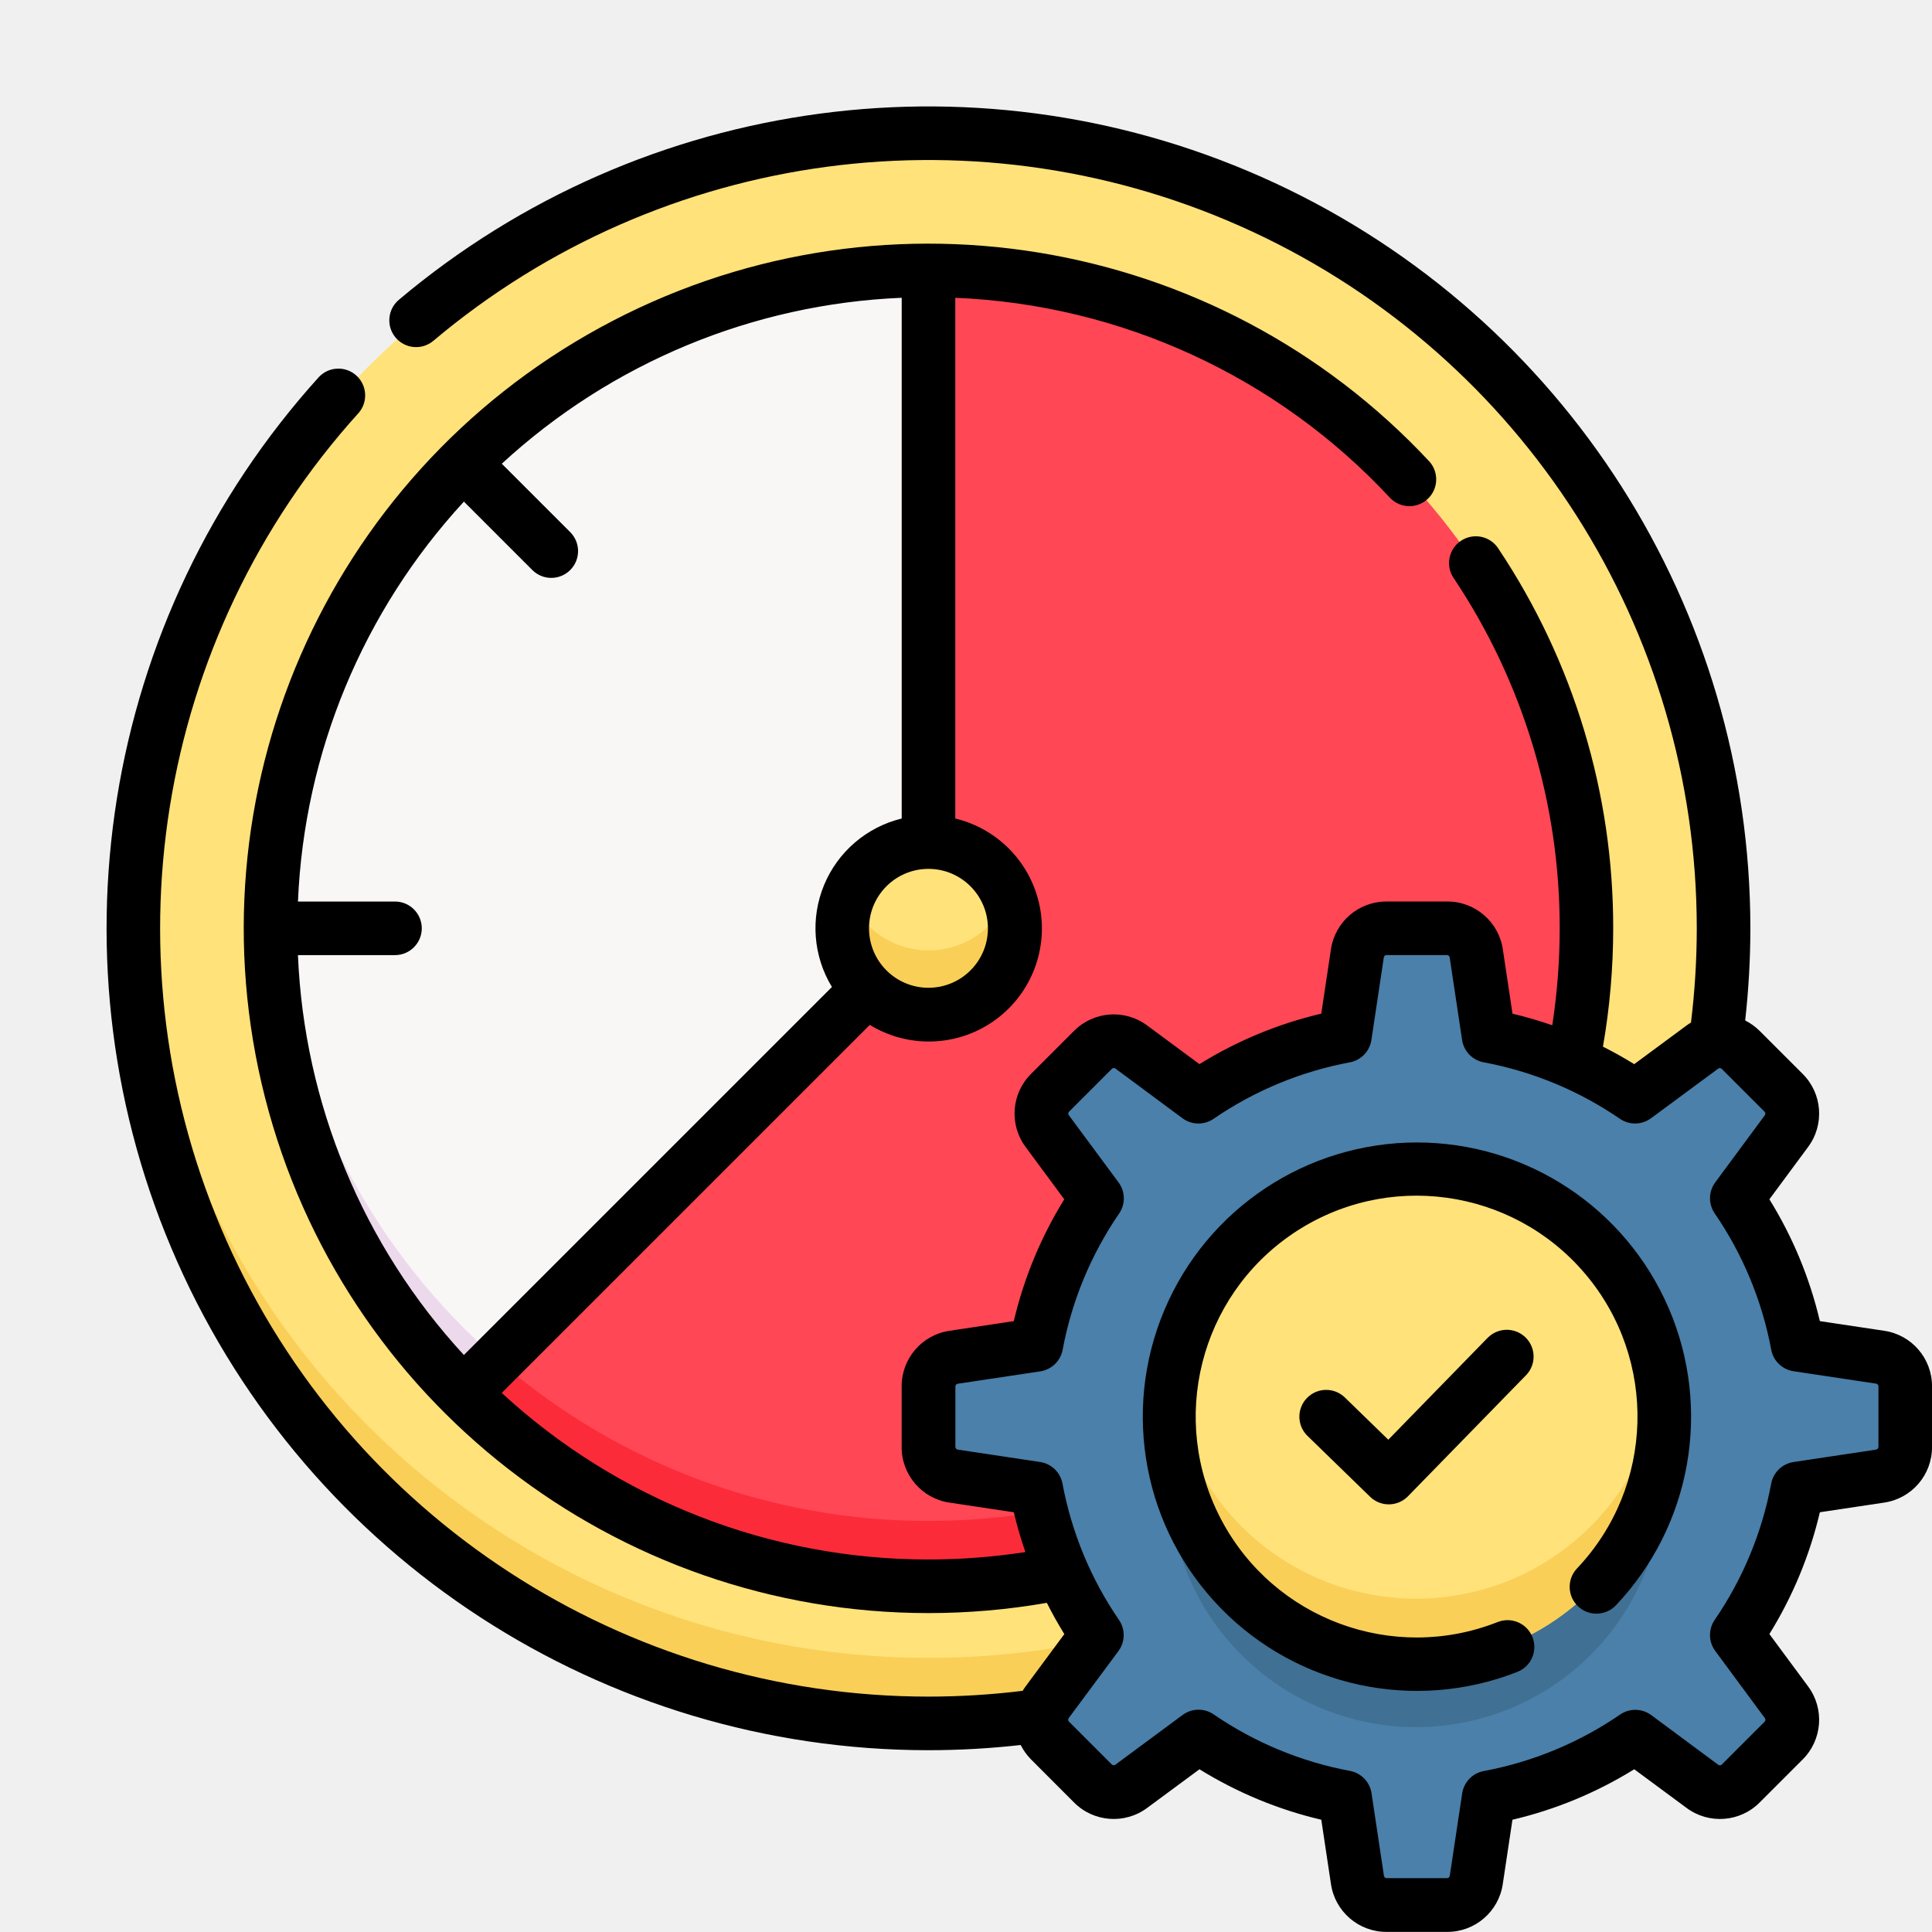
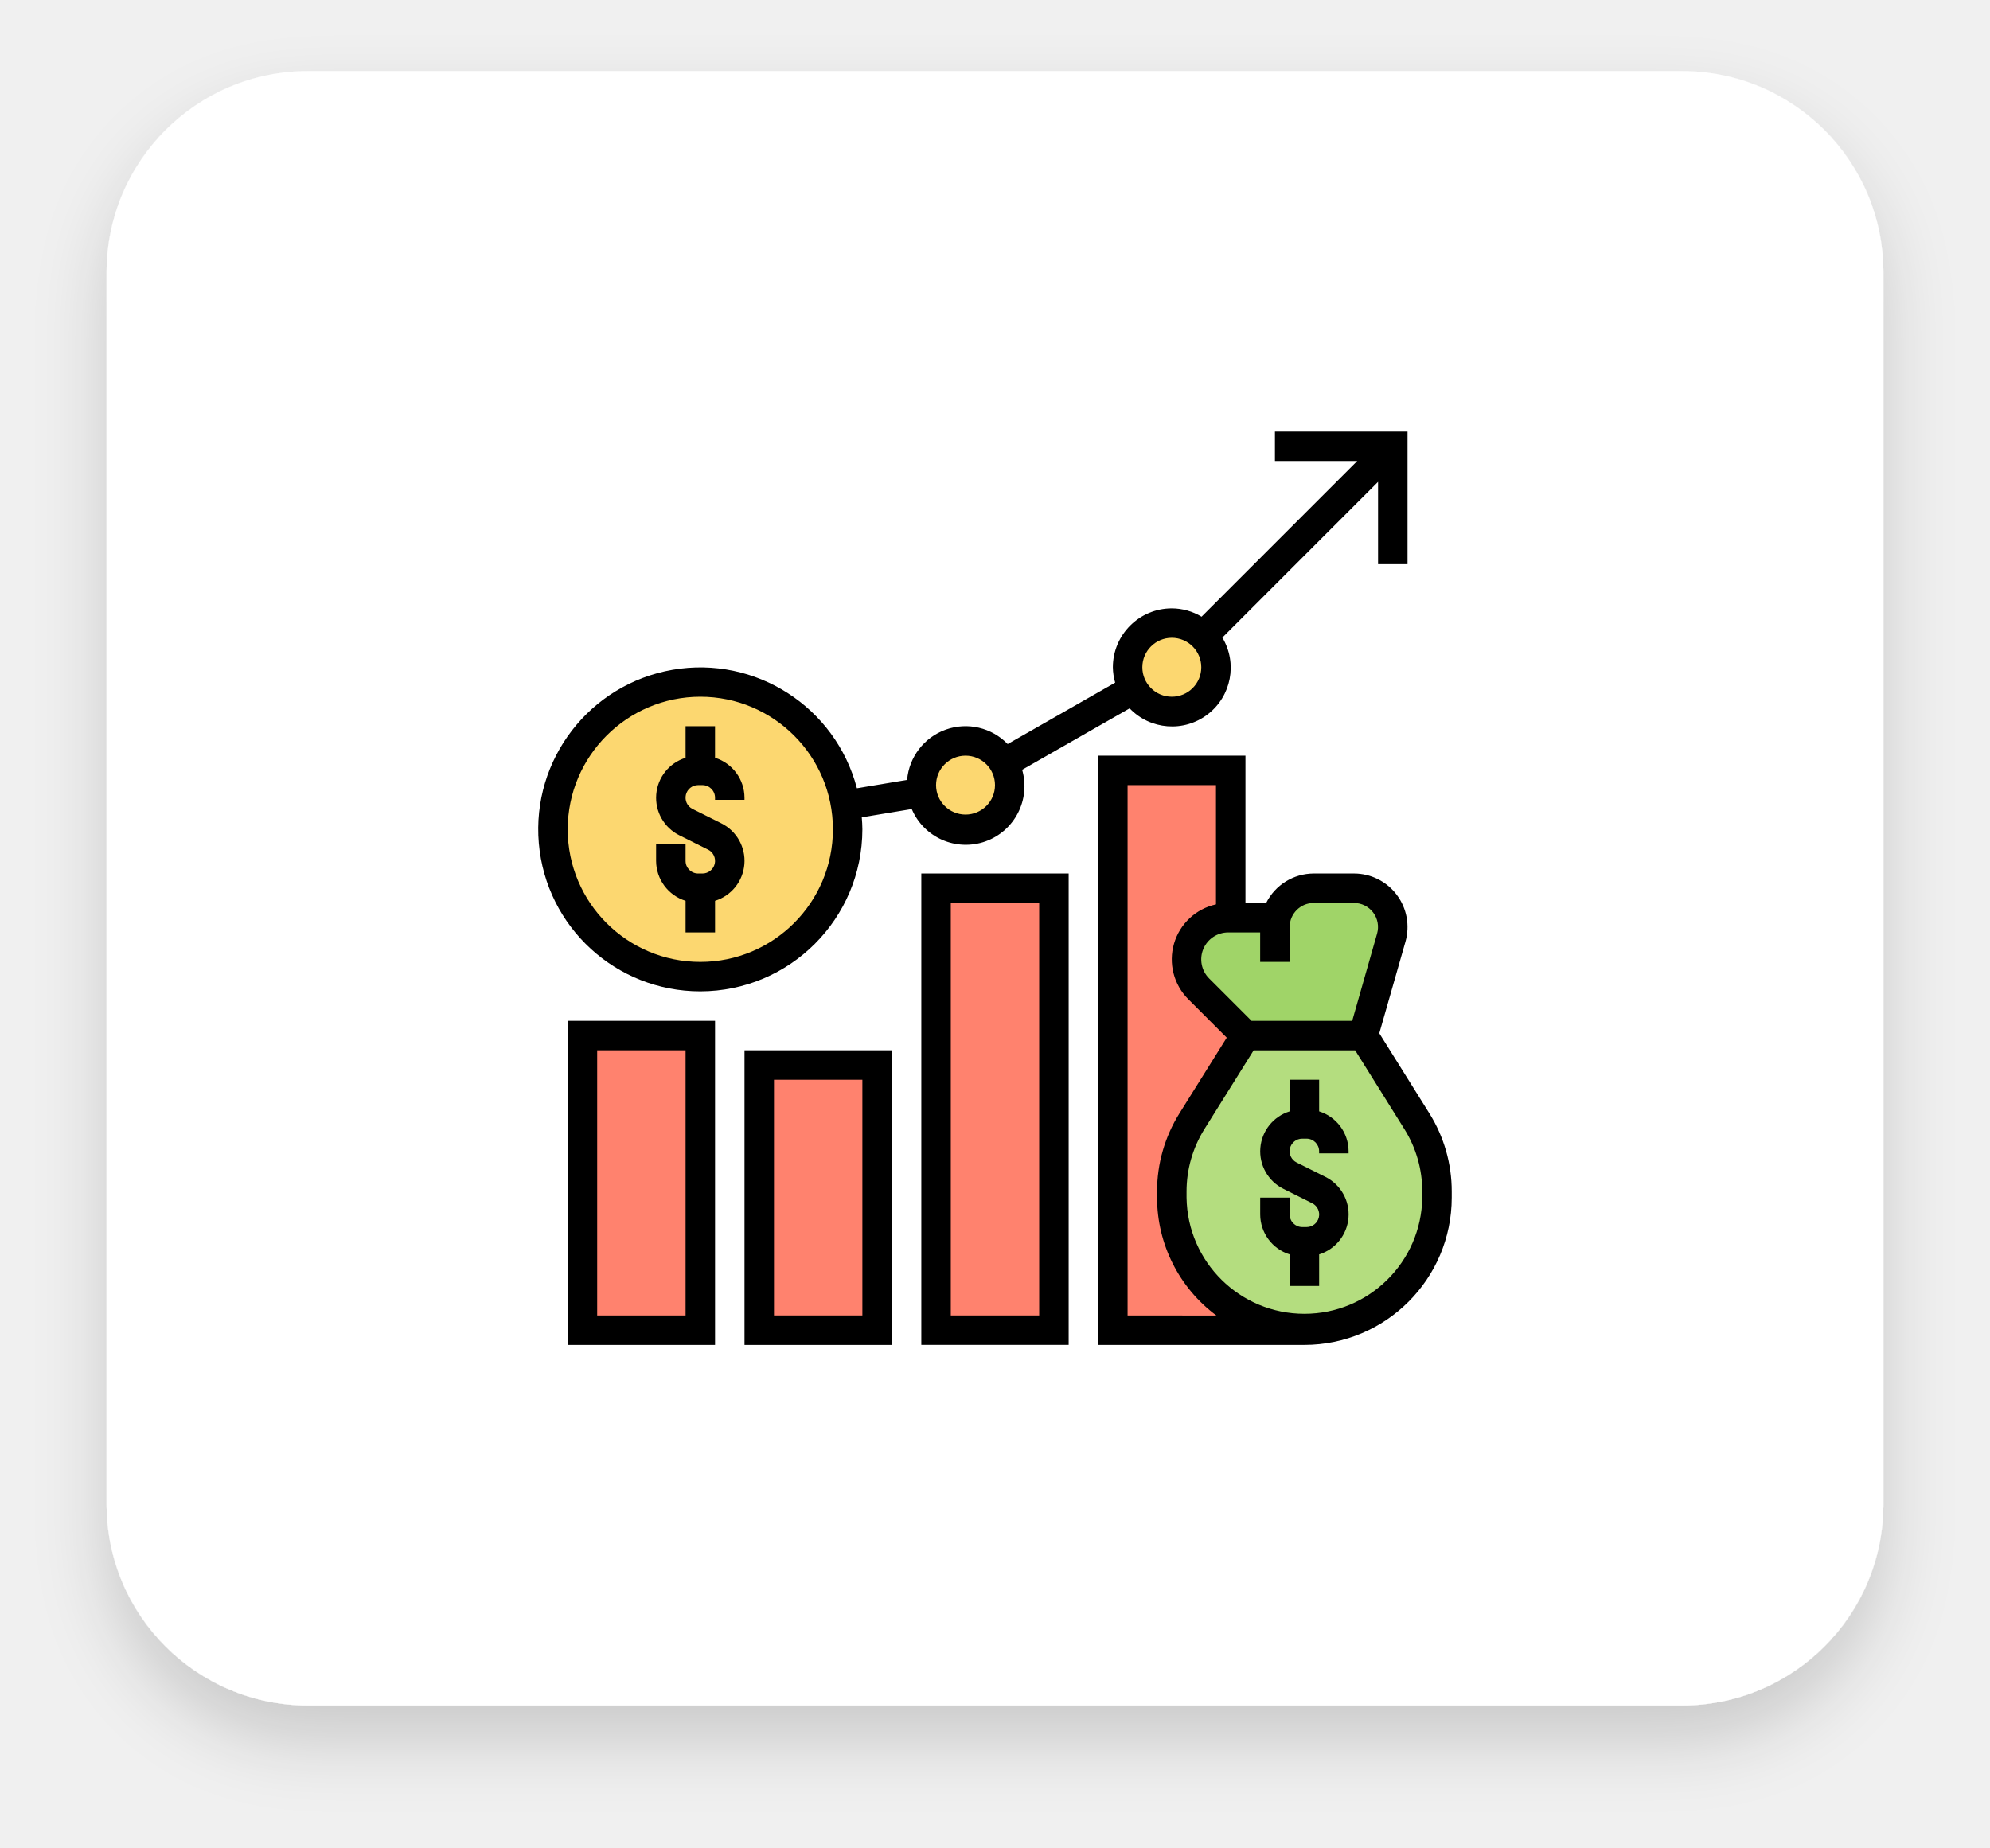
- <svg xmlns="http://www.w3.org/2000/svg" width="105.944" height="105.935" viewBox="0 0 105.944 105.935">
-   <g transform="translate(29.897 29.848)">
-     <g transform="translate(-29.897 -29.848)">
-       <g transform="translate(0 0)">
-         <circle cx="43.515" cy="43.515" r="43.515" transform="translate(7.409 7.4)" fill="#ffe27a" />
-         <path d="M51.516,263.333A43.514,43.514,0,0,1,8.039,221.577c-.023.584-.038,1.17-.038,1.76a43.515,43.515,0,1,0,87.031,0c0-.59-.015-1.176-.038-1.76a43.515,43.515,0,0,1-43.477,41.756Z" transform="translate(-0.592 -172.422)" fill="#f9cf58" />
-         <circle cx="36.008" cy="36.008" r="36.008" transform="translate(0 50.915) rotate(-45)" fill="#f9f6f6" />
-         <path d="M82.409,255.825a36.008,36.008,0,0,1-35.964-34.248q-.042.875-.043,1.76a36.008,36.008,0,0,0,72.015,0q0-.885-.043-1.76A36.009,36.009,0,0,1,82.409,255.825Z" transform="translate(-31.485 -172.422)" fill="#ecdaec" />
-         <path d="M122.469,85.746,100.345,107.87A36.008,36.008,0,1,0,125.806,46.4V77.689" transform="translate(-74.882 -31.494)" fill="#ff4755" />
-         <circle cx="4.72" cy="4.72" r="4.72" transform="translate(46.205 46.195)" fill="#ffe27a" />
-         <path d="M211.156,224.537a4.72,4.72,0,0,1-4.379-2.96,4.72,4.72,0,1,0,8.758,0A4.719,4.719,0,0,1,211.156,224.537Z" transform="translate(-160.231 -172.422)" fill="#f9cf58" />
-         <path d="M125.806,255.825a35.868,35.868,0,0,1-23.64-8.848l-1.821,1.821a36.008,36.008,0,0,0,61.469-25.461q0-.885-.043-1.76A36.008,36.008,0,0,1,125.806,255.825Z" transform="translate(-74.882 -172.422)" fill="#fc2b3a" />
+ <svg xmlns="http://www.w3.org/2000/svg" width="168" height="156" viewBox="0 0 168 156">
+   <defs>
+     <filter id="a" x="0" y="0" width="168" height="156" filterUnits="userSpaceOnUse">
+       <feOffset dy="3" input="SourceAlpha" />
+       <feGaussianBlur stdDeviation="3" result="b" />
+       <feFlood flood-opacity="0.161" />
+       <feComposite operator="in" in2="b" />
+       <feComposite in="SourceGraphic" />
+     </filter>
+   </defs>
+   <g transform="translate(-1032 -3436)">
+     <g transform="matrix(1, 0, 0, 1, 1032, 3436)" filter="url(#a)">
+       <rect width="150" height="138" rx="17" transform="translate(9 6)" fill="#fff" />
+     </g>
+     <g transform="translate(1076.439 3471.439)">
+       <g transform="translate(2.244 17.17)">
+         <g transform="translate(2.488 34.829)">
+           <path d="M4,42h9.951V66.878H4Z" transform="translate(-4 -42)" fill="#ff826e" />
+         </g>
+         <g transform="translate(17.414 37.316)">
+           <path d="M16,44h9.951V66.39H16Z" transform="translate(-16 -44)" fill="#ff826e" />
+         </g>
+         <g transform="translate(47.267 12.439)">
+           <path d="M56.17,71.267H40V24h9.951V36.439H49.74a3.518,3.518,0,0,0-2.488,6.008l3.943,3.943L46.68,53.617a11.12,11.12,0,0,0-1.7,5.933v.522A11.2,11.2,0,0,0,56.17,71.267Z" transform="translate(-40 -24)" fill="#ff826e" />
+         </g>
+         <g transform="translate(32.341 22.39)">
+           <path d="M28,32h9.951V69.316H28Z" transform="translate(-28 -32)" fill="#ff826e" />
+         </g>
+         <g transform="translate(53.487 22.39)">
+           <path d="M52.563,34.488A3.268,3.268,0,0,1,55.735,32h3.408a3.27,3.27,0,0,1,3.271,3.271,3.056,3.056,0,0,1-.124.9l-2.363,8.272H49.976L46.032,40.5a3.518,3.518,0,0,1,2.488-6.008h4.043Z" transform="translate(-45 -32)" fill="#a0d468" />
+         </g>
+         <g transform="translate(52.243 34.829)">
+           <path d="M50.219,42H60.17l4.515,7.227a11.12,11.12,0,0,1,1.7,5.933v.522a11.195,11.195,0,1,1-22.39,0V55.16a11.12,11.12,0,0,1,1.7-5.933Z" transform="translate(-44 -42)" fill="#b4dd7f" />
+         </g>
+         <g transform="translate(48.511)">
+           <path d="M47.369,15.095A3.729,3.729,0,1,1,44.732,14,3.723,3.723,0,0,1,47.369,15.095Z" transform="translate(-41 -14)" fill="#fcd770" />
+         </g>
+         <g transform="translate(31.097 9.951)">
+           <path d="M33.978,23.891a3.662,3.662,0,0,1,.485,1.841,3.732,3.732,0,0,1-7.414.61,3.27,3.27,0,0,1-.05-.61,3.732,3.732,0,0,1,6.978-1.841Z" transform="translate(-27 -22)" fill="#fcd770" />
+         </g>
+         <g transform="translate(0 4.976)">
+           <path d="M26.7,28.4a12.2,12.2,0,0,1,.174,2.04A12.477,12.477,0,1,1,26.7,28.4Z" transform="translate(-2 -18)" fill="#fcd770" />
+         </g>
      </g>
-       <path d="M282.656,254.054l-4.518-.679a21.078,21.078,0,0,0-3.323-8.018l2.716-3.676a1.617,1.617,0,0,0-.157-2.1l-2.339-2.339a1.617,1.617,0,0,0-2.1-.157l-3.676,2.716a21.079,21.079,0,0,0-8.019-3.323l-.679-4.518a1.617,1.617,0,0,0-1.6-1.376h-3.307a1.617,1.617,0,0,0-1.6,1.376l-.679,4.518a21.077,21.077,0,0,0-8.019,3.323l-3.677-2.716a1.617,1.617,0,0,0-2.1.157l-2.339,2.338a1.616,1.616,0,0,0-.157,2.1l2.716,3.676a21.08,21.08,0,0,0-3.323,8.019l-4.518.679a1.617,1.617,0,0,0-1.376,1.6v3.307a1.617,1.617,0,0,0,1.376,1.6l4.518.679a21.08,21.08,0,0,0,3.323,8.019l-2.716,3.676a1.617,1.617,0,0,0,.157,2.1l2.339,2.339a1.617,1.617,0,0,0,2.1.157l3.677-2.716a21.078,21.078,0,0,0,8.019,3.323l.679,4.518a1.617,1.617,0,0,0,1.6,1.376h3.308a1.617,1.617,0,0,0,1.6-1.376l.679-4.518a21.079,21.079,0,0,0,8.019-3.323l3.676,2.716a1.617,1.617,0,0,0,2.1-.157l2.339-2.339a1.617,1.617,0,0,0,.157-2.1l-2.716-3.676a21.079,21.079,0,0,0,3.323-8.019l4.518-.679a1.617,1.617,0,0,0,1.376-1.6v-3.307A1.617,1.617,0,0,0,282.656,254.054ZM257.3,270.847a13.541,13.541,0,1,1,13.541-13.541A13.541,13.541,0,0,1,257.3,270.847Z" transform="translate(-179.652 -179.663)" fill="#4a80aa" />
-       <circle cx="13.541" cy="13.541" r="13.541" transform="translate(64.111 64.101)" fill="#ffe27a" />
-       <path d="M311.568,391.589a13.522,13.522,0,0,0,13.424-15.3,13.538,13.538,0,0,1-26.847,0,13.522,13.522,0,0,0,13.423,15.3Z" transform="translate(-233.916 -296.886)" fill="#407093" />
-       <path d="M311.567,370.07a13.541,13.541,0,0,1-13.424-11.782,13.541,13.541,0,1,0,26.848,0A13.541,13.541,0,0,1,311.567,370.07Z" transform="translate(-233.915 -282.405)" fill="#f9cf58" />
-     </g>
-     <g transform="translate(-24.052 -24.012)">
-       <path d="M305.63,290.593a15.037,15.037,0,1,0,5.512,29.031,1.469,1.469,0,0,0-1.077-2.734,12.113,12.113,0,1,1,4.348-2.939,1.469,1.469,0,0,0,2.133,2.022,15.037,15.037,0,0,0-10.915-25.38Z" transform="translate(-233.78 -233.78)" />
-       <path d="M97.47,67.138l-3.52-.529a22.417,22.417,0,0,0-2.768-6.68L93.3,57.066a3.07,3.07,0,0,0-.3-4.02L90.654,50.7a3.121,3.121,0,0,0-.8-.577,45.511,45.511,0,0,0,.285-5.056A45.071,45.071,0,0,0,16.025,10.606a1.469,1.469,0,1,0,1.895,2.246A42.132,42.132,0,0,1,87.2,45.07a42.6,42.6,0,0,1-.318,5.167c-.085.051-.168.106-.249.166L83.77,52.518q-.839-.519-1.715-.959a37.874,37.874,0,0,0,.562-6.49,37.377,37.377,0,0,0-6.276-20.789A1.469,1.469,0,1,0,73.9,25.91a34.449,34.449,0,0,1,5.783,19.16,34.968,34.968,0,0,1-.407,5.316,22.518,22.518,0,0,0-2.181-.636l-.529-3.52a3.07,3.07,0,0,0-3.055-2.63H70.193a3.071,3.071,0,0,0-3.055,2.63l-.529,3.519a22.414,22.414,0,0,0-6.68,2.768L57.066,50.4a3.071,3.071,0,0,0-4.02.3L50.7,53.046a3.07,3.07,0,0,0-.3,4.02l2.116,2.864a22.412,22.412,0,0,0-2.768,6.68l-3.52.529a3.071,3.071,0,0,0-2.63,3.055v3.314a3.07,3.07,0,0,0,2.63,3.055l3.52.529a22.518,22.518,0,0,0,.636,2.181,34.967,34.967,0,0,1-5.316.407,34.476,34.476,0,0,1-23.4-9.133L41.852,50.365a6.2,6.2,0,1,0,4.687-11.316V10.494A34.485,34.485,0,0,1,70.4,21.486a1.469,1.469,0,0,0,2.15-2,37.547,37.547,0,1,0-27.48,63.134,37.87,37.87,0,0,0,6.49-.562q.441.875.959,1.715L50.4,86.634c-.06.081-.115.164-.166.249a42.61,42.61,0,0,1-5.167.317A42.131,42.131,0,0,1,13.828,16.8,1.469,1.469,0,0,0,11.65,14.83,45.07,45.07,0,0,0,45.07,90.139a45.513,45.513,0,0,0,5.056-.285,3.119,3.119,0,0,0,.577.8L53.046,93a3.071,3.071,0,0,0,4.02.3l2.864-2.116a22.414,22.414,0,0,0,6.68,2.768l.529,3.52a3.071,3.071,0,0,0,3.055,2.63h3.314a3.07,3.07,0,0,0,3.055-2.63l.529-3.52a22.409,22.409,0,0,0,6.679-2.768L86.634,93.3a3.07,3.07,0,0,0,4.02-.3L93,90.654a3.071,3.071,0,0,0,.3-4.02L91.182,83.77a22.41,22.41,0,0,0,2.768-6.679l3.52-.529a3.07,3.07,0,0,0,2.63-3.055V70.193a3.07,3.07,0,0,0-2.629-3.055ZM48.329,45.07a3.26,3.26,0,1,1-3.26-3.26A3.263,3.263,0,0,1,48.329,45.07ZM10.494,46.539h5.321a1.469,1.469,0,0,0,0-2.938H10.494a34.477,34.477,0,0,1,9.1-21.93l3.752,3.752a1.469,1.469,0,0,0,2.078-2.078l-3.752-3.752a34.476,34.476,0,0,1,21.929-9.1V39.049a6.194,6.194,0,0,0-3.826,9.238L19.593,68.468a34.477,34.477,0,0,1-9.1-21.929ZM97.161,73.507a.15.15,0,0,1-.128.149l-4.527.681a1.469,1.469,0,0,0-1.225,1.182,19.55,19.55,0,0,1-3.1,7.476,1.469,1.469,0,0,0,.031,1.7l2.721,3.684a.15.15,0,0,1-.015.2l-2.343,2.343a.149.149,0,0,1-.2.014L84.7,88.212a1.47,1.47,0,0,0-1.7-.031,19.546,19.546,0,0,1-7.476,3.1A1.469,1.469,0,0,0,74.337,92.5l-.681,4.527a.15.15,0,0,1-.149.128H70.194a.149.149,0,0,1-.149-.128l-.68-4.527a1.469,1.469,0,0,0-1.182-1.226,19.552,19.552,0,0,1-7.476-3.1,1.469,1.469,0,0,0-1.7.031L55.32,90.933a.152.152,0,0,1-.2-.014l-2.343-2.344a.15.15,0,0,1-.015-.2L55.488,84.7a1.469,1.469,0,0,0,.031-1.7,19.551,19.551,0,0,1-3.1-7.476A1.469,1.469,0,0,0,51.2,74.336l-4.527-.681a.152.152,0,0,1-.128-.149V70.193a.15.15,0,0,1,.128-.149l4.527-.68a1.469,1.469,0,0,0,1.226-1.182,19.55,19.55,0,0,1,3.1-7.476,1.469,1.469,0,0,0-.031-1.7L52.767,55.32a.151.151,0,0,1,.015-.2l2.343-2.343a.151.151,0,0,1,.2-.015L59,55.487a1.469,1.469,0,0,0,1.7.031,19.55,19.55,0,0,1,7.476-3.1,1.469,1.469,0,0,0,1.182-1.226l.68-4.527a.15.15,0,0,1,.149-.128h3.314a.15.15,0,0,1,.149.128l.681,4.527a1.469,1.469,0,0,0,1.182,1.225,19.551,19.551,0,0,1,7.476,3.1,1.469,1.469,0,0,0,1.7-.031l3.684-2.721a.15.15,0,0,1,.2.015l2.343,2.343a.151.151,0,0,1,.014.2L88.213,59a1.469,1.469,0,0,0-.031,1.7,19.549,19.549,0,0,1,3.1,7.476,1.469,1.469,0,0,0,1.226,1.182l4.527.68a.15.15,0,0,1,.128.149v3.314Z" transform="translate(0)" />
-       <path d="M344.919,343.355l-5.488,5.628-2.382-2.316A1.469,1.469,0,1,0,335,348.773l3.434,3.339a1.469,1.469,0,0,0,2.076-.028l6.513-6.678a1.469,1.469,0,0,0-2.1-2.051Z" transform="translate(-269.147 -275.87)" />
+       <g transform="translate(1 1)">
+         <path d="M11.488,35.746v2.668h2.488V35.746A3.537,3.537,0,0,0,14.5,29.2l-2.426-1.212a1.063,1.063,0,0,1,.475-2.014h.363a1.063,1.063,0,0,1,1.062,1.062v.182h2.488v-.182a3.544,3.544,0,0,0-2.488-3.37V21H11.488v2.668a3.537,3.537,0,0,0-.525,6.545l2.426,1.212a1.063,1.063,0,0,1-.475,2.014H12.55a1.063,1.063,0,0,1-1.062-1.062V30.951H9v1.425A3.544,3.544,0,0,0,11.488,35.746Z" transform="translate(0.951 3.878)" />
+         <path d="M14.683,48.267A13.7,13.7,0,0,0,28.365,34.585c0-.341-.026-.675-.051-1.011l4.219-.7a4.955,4.955,0,0,0,9.32-3.316l9.074-5.186a4.956,4.956,0,0,0,7.829-5.977L71.9,5.247v6.948h2.488V1H63.194V3.488h6.948L57,16.632a4.91,4.91,0,0,0-2.511-.705A4.981,4.981,0,0,0,49.511,20.9a4.931,4.931,0,0,0,.194,1.3l-9.074,5.186a4.948,4.948,0,0,0-8.489,3.026l-4.238.707A13.676,13.676,0,1,0,14.683,48.267Zm39.8-29.853A2.488,2.488,0,1,1,52,20.9,2.49,2.49,0,0,1,54.487,18.414ZM37.073,28.365a2.488,2.488,0,1,1-2.488,2.488A2.49,2.49,0,0,1,37.073,28.365ZM14.683,23.39A11.195,11.195,0,1,1,3.488,34.585,11.209,11.209,0,0,1,14.683,23.39Z" transform="translate(-1 -1)" />
+         <path d="M3,68.365H15.439V41H3ZM5.488,43.488h7.463v22.39H5.488Z" transform="translate(-0.512 8.755)" />
+         <path d="M15,67.878H27.439V43H15Zm2.488-22.39h7.463v19.9H17.488Z" transform="translate(2.414 9.243)" />
+         <path d="M27,70.8H39.439V31H27Zm2.488-37.316h7.463V68.316H29.488Z" transform="translate(5.341 6.316)" />
+         <path d="M54.976,47.668V45H52.488v2.668a3.537,3.537,0,0,0-.525,6.545l2.426,1.213a1.062,1.062,0,0,1-.475,2.013H53.55a1.064,1.064,0,0,1-1.062-1.062V54.951H50v1.425a3.541,3.541,0,0,0,2.488,3.37v2.668h2.488V59.746A3.537,3.537,0,0,0,55.5,53.2l-2.426-1.213a1.062,1.062,0,0,1,.475-2.013h.363a1.064,1.064,0,0,1,1.062,1.062v.182h2.488v-.182A3.544,3.544,0,0,0,54.976,47.668Z" transform="translate(10.95 9.731)" />
+         <path d="M66.962,53.2l-4.224-6.759,2.21-7.736A4.519,4.519,0,0,0,60.6,32.951H57.2a4.5,4.5,0,0,0-4.013,2.488H51.439V23H39V72.755H56.414A12.453,12.453,0,0,0,68.853,60.316V59.8A12.428,12.428,0,0,0,66.962,53.2ZM55.17,37.469a2.032,2.032,0,0,1,2.029-2.03h3.4a2.029,2.029,0,0,1,1.952,2.587l-2.1,7.364h-8.5l-3.581-3.581a2.275,2.275,0,0,1,1.61-3.882h2.7v2.488H55.17Zm-13.683,32.8V25.488h7.463v10.07a4.755,4.755,0,0,0-2.336,8.009l3.245,3.245L45.867,53.2A12.418,12.418,0,0,0,43.976,59.8v.521a12.414,12.414,0,0,0,5.008,9.951Zm24.878-9.951a9.951,9.951,0,0,1-19.9,0V59.8a9.928,9.928,0,0,1,1.513-5.273l4.152-6.645H60.7l4.152,6.645A9.928,9.928,0,0,1,66.365,59.8Z" transform="translate(8.267 4.365)" />
+       </g>
    </g>
  </g>
</svg>
